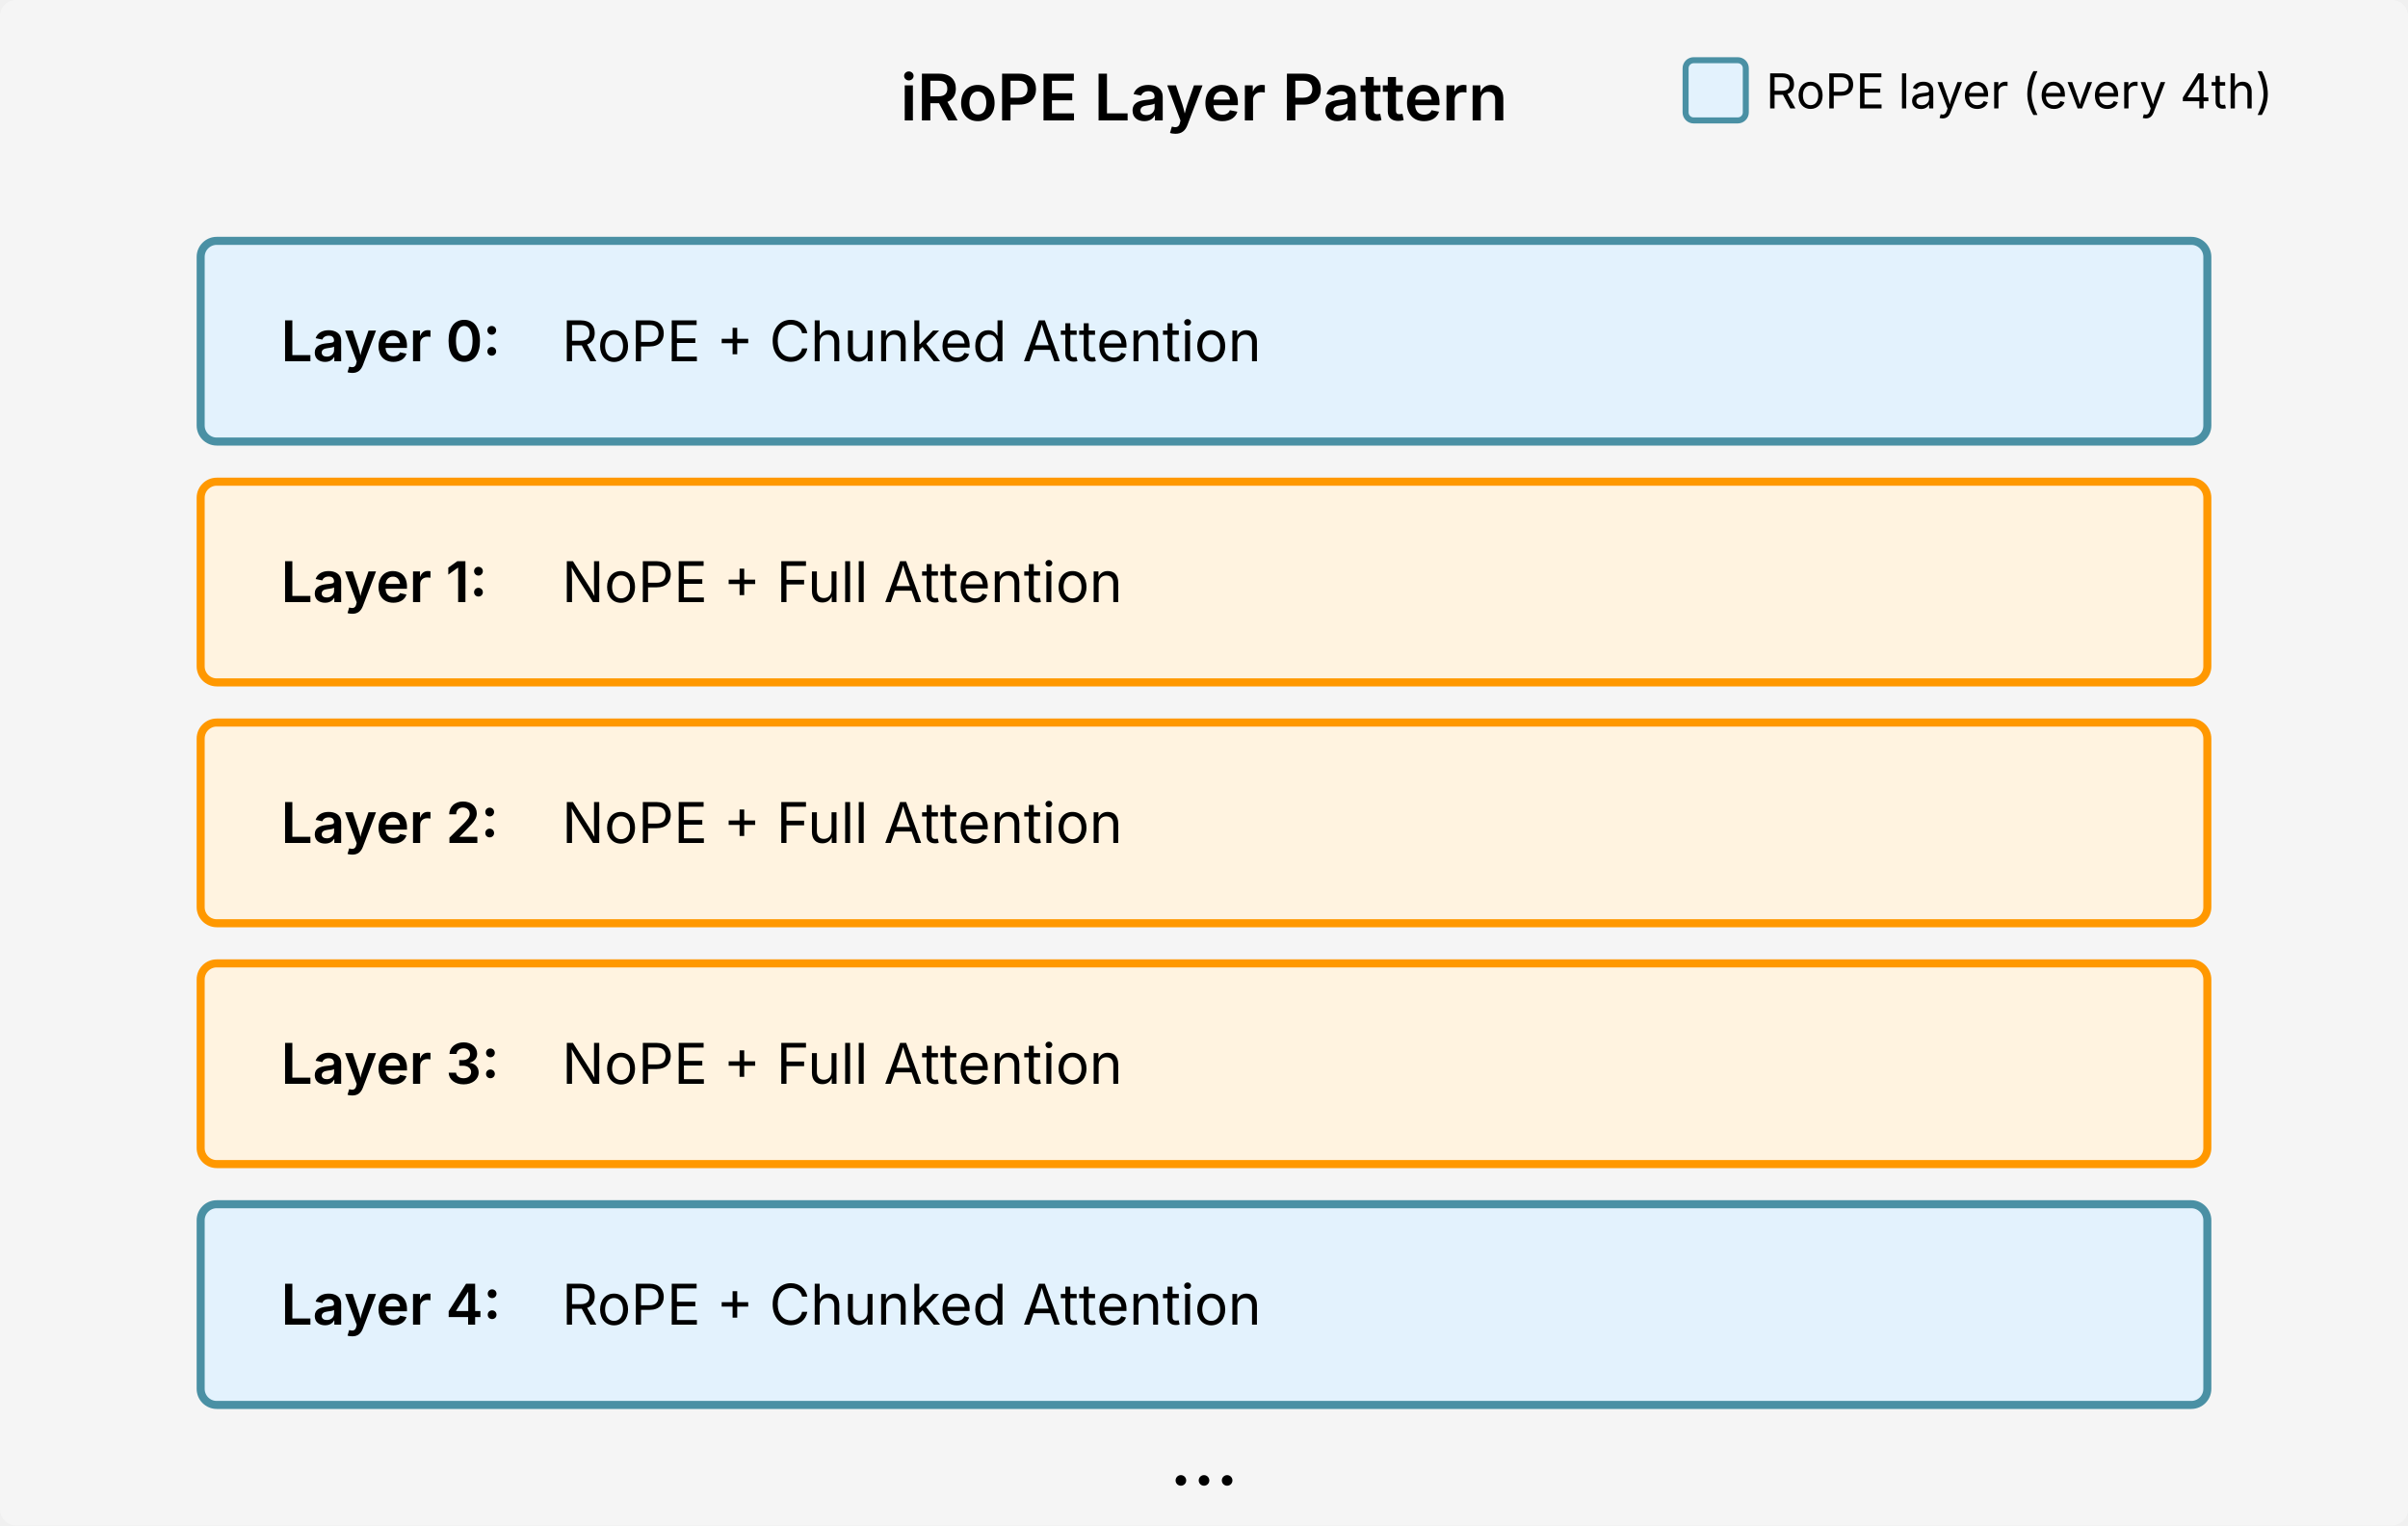
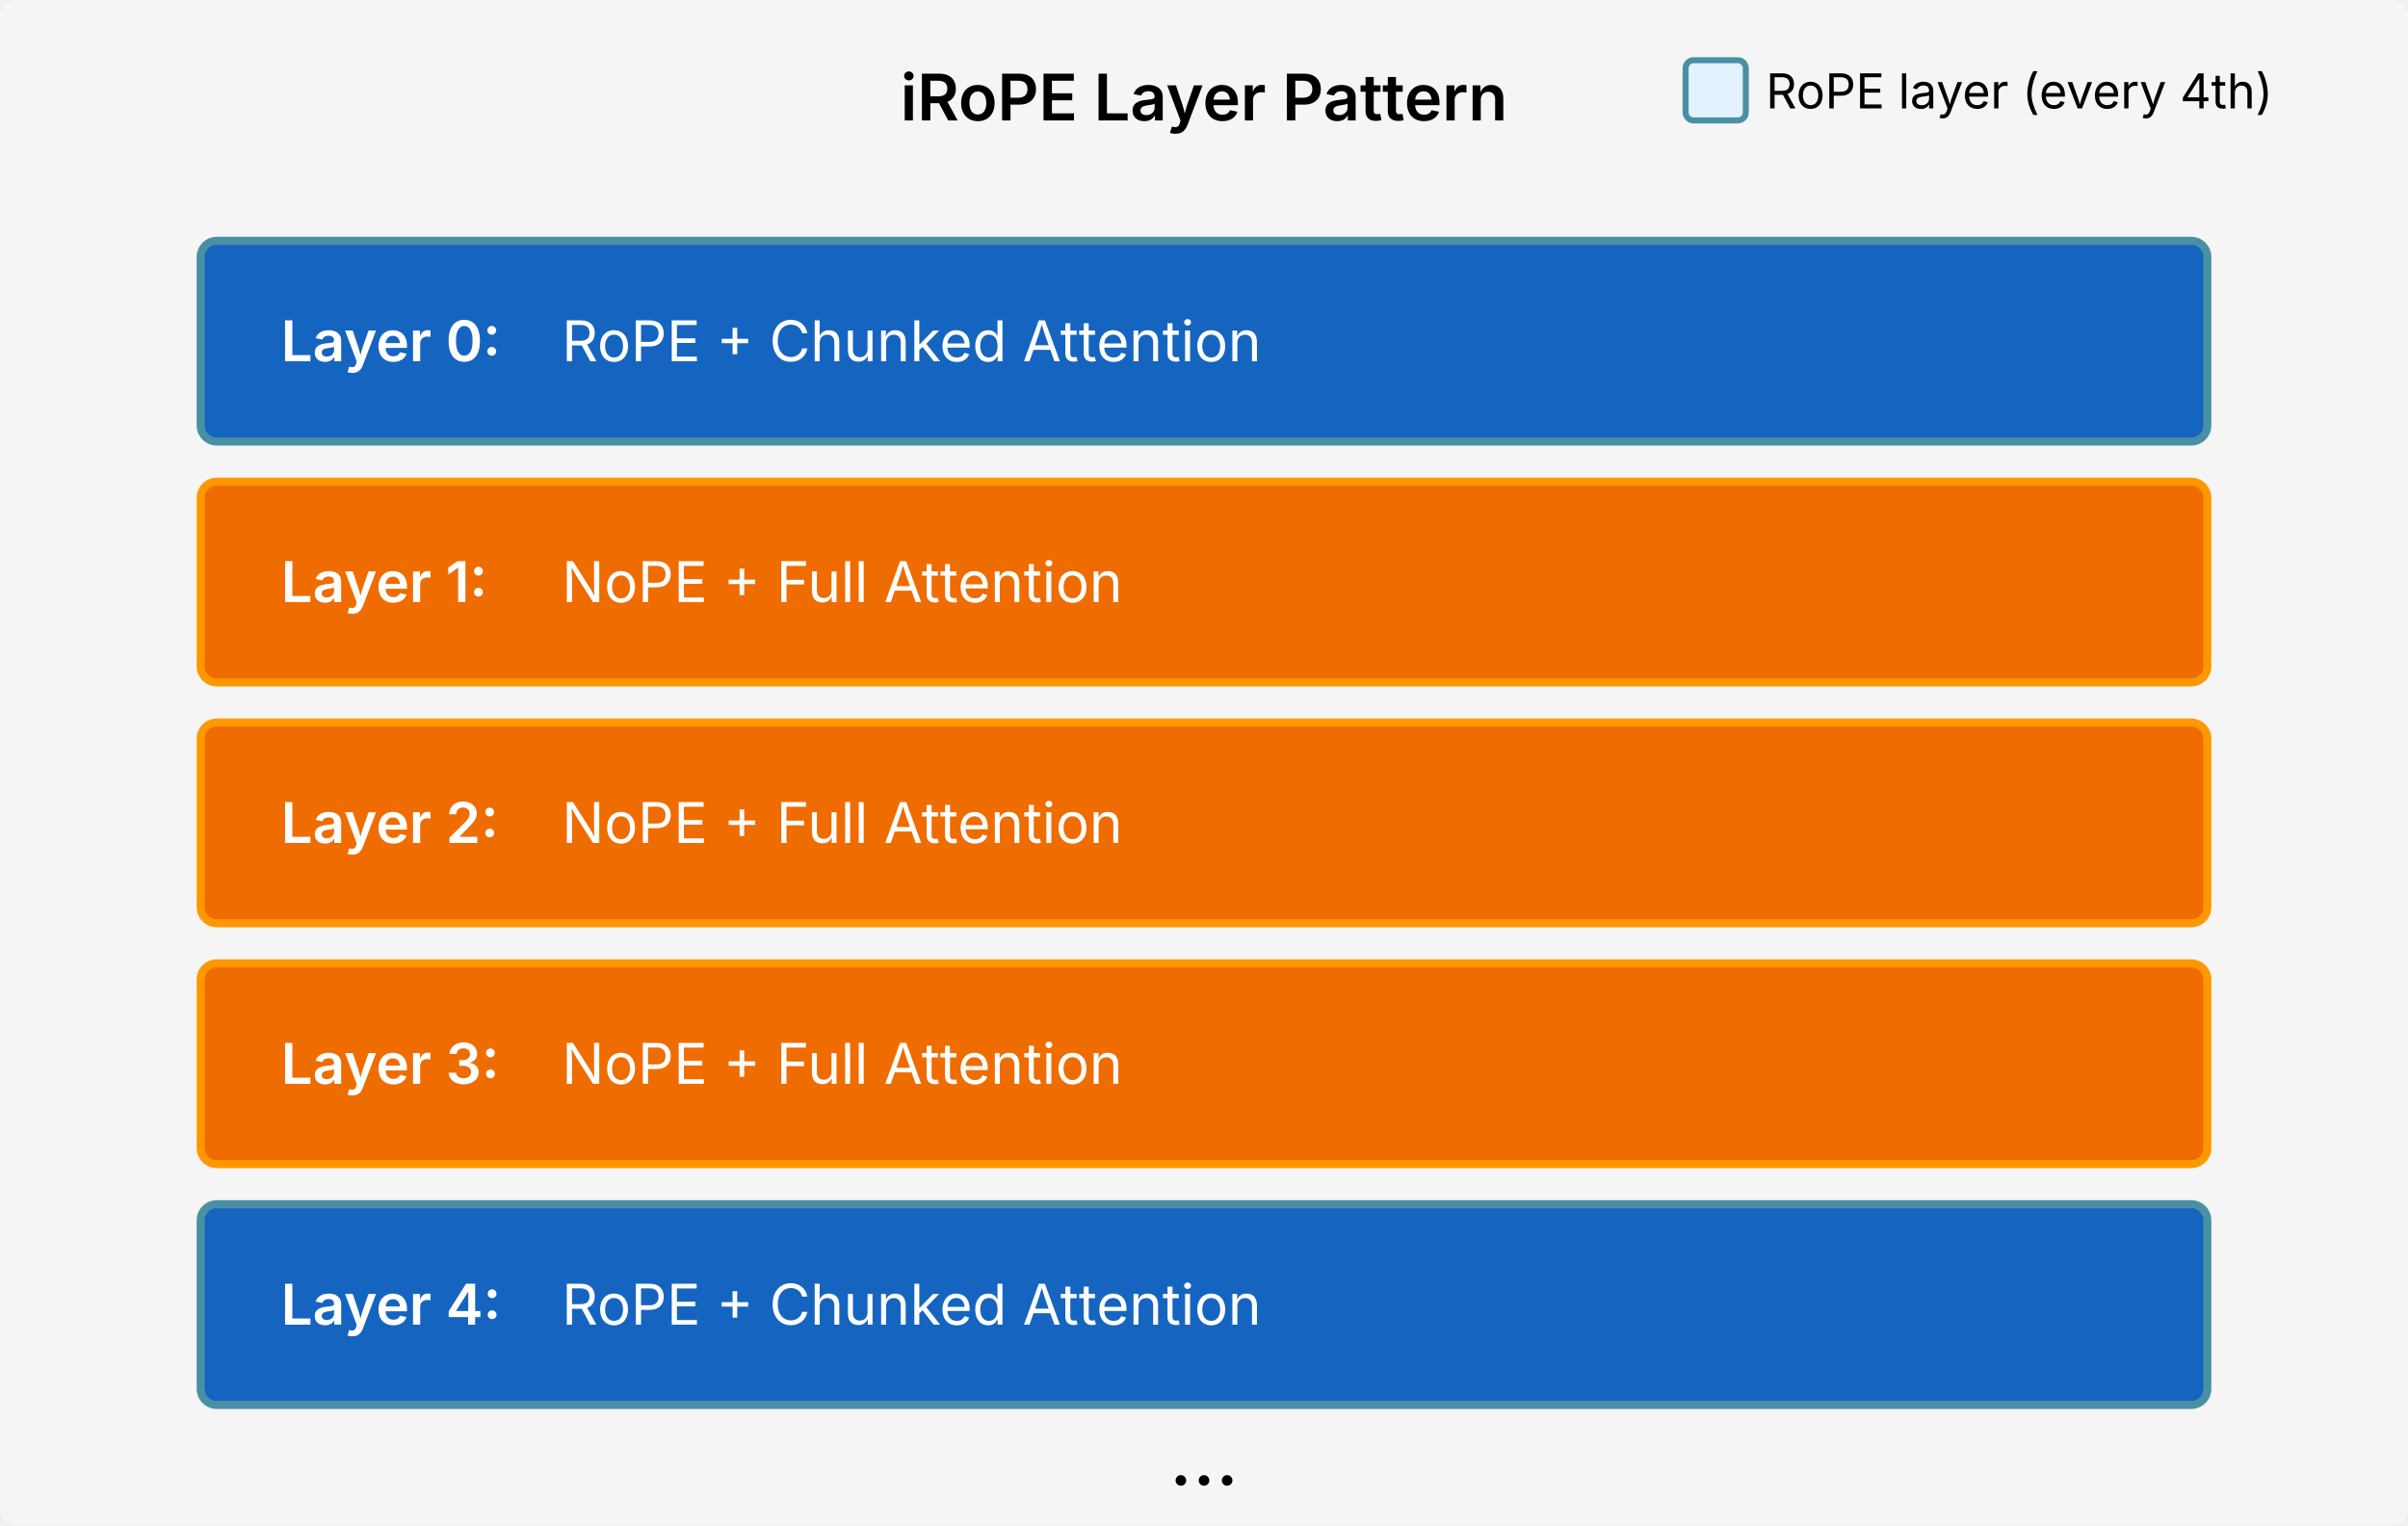
<svg xmlns="http://www.w3.org/2000/svg" viewBox="0 0 600 380" style="max-width: 600px; margin: 20px auto; display: block">
  <style>
    /* Light mode (default) */
    text { fill: #000000; }
    .axis-text { fill: #000000; }
    .label-text { fill: #666666; }
    line[stroke="#333"] { stroke: #333333; }

    .bg-main { fill: #f5f5f5; }

    /* Dark mode */
    @media (prefers-color-scheme: dark) {
      text { fill: #ffffff; }
      .axis-text { fill: #ffffff; }
      .label-text { fill: #cccccc; }
      line[stroke="#333"] { stroke: #cccccc; }

      /* Keep white text white in dark mode (for colored backgrounds) */
      text[fill="#fff"],
      text[fill="#ffffff"],
      text[fill="white"] {
        fill: #ffffff;
      }

      /* Keep colored text readable in dark mode */
      text[fill="#E57373"] { fill: #ef5350; }
      text[fill="#81C784"] { fill: #66bb6a; }
      text[fill="#FFB74D"] { fill: #ffa726; }
      text[fill="#4A90A4"] { fill: #4fc3f7; }
+       text[fill="#1976D2"] { fill: #4fc3f7; }
+       text[fill="#E65100"] { fill: #ffa726; }

      .bg-main { fill: #2d2d2d; }

      /* Darken colored backgrounds for better contrast with white text */
      rect[fill="#E3F2FD"] { fill: #2d5f6f; }
      rect[fill="#FFF3E0"] { fill: #9b6b2e; }
+       rect[fill="#1565C0"] { fill: #1565C0; }
+       rect[fill="#EF6C00"] { fill: #EF6C00; }

      /* Handle #333 text in dark mode */
      text[fill="#333"] { fill: #ffffff; }

      /* Override dark inline text colors */
      text[fill="#000"],
      text[fill="#000000"],
      text[fill="#666"] {
        fill: #ffffff;
      }
    }
  </style>
  <rect width="600" height="380" class="bg-main" rx="4" />
-   <text x="300" y="30" font-family="system-ui, -apple-system, sans-serif" font-size="16" fill="#333" font-weight="600" text-anchor="middle">iRoPE Layer Pattern</text>
+   <text x="300" y="30" font-family="system-ui, -apple-system, sans-serif" font-size="16" font-weight="600" text-anchor="middle">iRoPE Layer Pattern</text>
  <g>
-     <rect x="50" y="60" width="500" height="50" fill="#E3F2FD" stroke="#4A90A4" stroke-width="2" rx="4" />
-     <text x="70" y="90" font-family="system-ui, -apple-system, sans-serif" font-size="14" fill="#333" font-weight="600">Layer 0:</text>
-     <text x="140" y="90" font-family="system-ui, -apple-system, sans-serif" font-size="14" fill="#1976D2">RoPE + Chunked Attention</text>
+     <rect x="50" y="60" width="500" height="50" fill="#1565C0" stroke="#4A90A4" stroke-width="2" rx="4" />
+     <text x="70" y="90" font-family="system-ui, -apple-system, sans-serif" font-size="14" font-weight="600" style="fill: #fff !important">Layer 0:</text>
+     <text x="140" y="90" font-family="system-ui, -apple-system, sans-serif" font-size="14" style="fill: #fff !important">RoPE + Chunked Attention</text>
  </g>
  <g>
-     <rect x="50" y="120" width="500" height="50" fill="#FFF3E0" stroke="#FF9800" stroke-width="2" rx="4" />
-     <text x="70" y="150" font-family="system-ui, -apple-system, sans-serif" font-size="14" fill="#333" font-weight="600">Layer 1:</text>
-     <text x="140" y="150" font-family="system-ui, -apple-system, sans-serif" font-size="14" fill="#E65100">NoPE + Full Attention</text>
+     <rect x="50" y="120" width="500" height="50" fill="#EF6C00" stroke="#FF9800" stroke-width="2" rx="4" />
+     <text x="70" y="150" font-family="system-ui, -apple-system, sans-serif" font-size="14" font-weight="600" style="fill: #fff !important">Layer 1:</text>
+     <text x="140" y="150" font-family="system-ui, -apple-system, sans-serif" font-size="14" style="fill: #fff !important">NoPE + Full Attention</text>
  </g>
  <g>
-     <rect x="50" y="180" width="500" height="50" fill="#FFF3E0" stroke="#FF9800" stroke-width="2" rx="4" />
-     <text x="70" y="210" font-family="system-ui, -apple-system, sans-serif" font-size="14" fill="#333" font-weight="600">Layer 2:</text>
-     <text x="140" y="210" font-family="system-ui, -apple-system, sans-serif" font-size="14" fill="#E65100">NoPE + Full Attention</text>
+     <rect x="50" y="180" width="500" height="50" fill="#EF6C00" stroke="#FF9800" stroke-width="2" rx="4" />
+     <text x="70" y="210" font-family="system-ui, -apple-system, sans-serif" font-size="14" font-weight="600" style="fill: #fff !important">Layer 2:</text>
+     <text x="140" y="210" font-family="system-ui, -apple-system, sans-serif" font-size="14" style="fill: #fff !important">NoPE + Full Attention</text>
  </g>
  <g>
-     <rect x="50" y="240" width="500" height="50" fill="#FFF3E0" stroke="#FF9800" stroke-width="2" rx="4" />
-     <text x="70" y="270" font-family="system-ui, -apple-system, sans-serif" font-size="14" fill="#333" font-weight="600">Layer 3:</text>
-     <text x="140" y="270" font-family="system-ui, -apple-system, sans-serif" font-size="14" fill="#E65100">NoPE + Full Attention</text>
+     <rect x="50" y="240" width="500" height="50" fill="#EF6C00" stroke="#FF9800" stroke-width="2" rx="4" />
+     <text x="70" y="270" font-family="system-ui, -apple-system, sans-serif" font-size="14" font-weight="600" style="fill: #fff !important">Layer 3:</text>
+     <text x="140" y="270" font-family="system-ui, -apple-system, sans-serif" font-size="14" style="fill: #fff !important">NoPE + Full Attention</text>
  </g>
  <g>
-     <rect x="50" y="300" width="500" height="50" fill="#E3F2FD" stroke="#4A90A4" stroke-width="2" rx="4" />
-     <text x="70" y="330" font-family="system-ui, -apple-system, sans-serif" font-size="14" fill="#333" font-weight="600">Layer 4:</text>
-     <text x="140" y="330" font-family="system-ui, -apple-system, sans-serif" font-size="14" fill="#1976D2">RoPE + Chunked Attention</text>
+     <rect x="50" y="300" width="500" height="50" fill="#1565C0" stroke="#4A90A4" stroke-width="2" rx="4" />
+     <text x="70" y="330" font-family="system-ui, -apple-system, sans-serif" font-size="14" font-weight="600" style="fill: #fff !important">Layer 4:</text>
+     <text x="140" y="330" font-family="system-ui, -apple-system, sans-serif" font-size="14" style="fill: #fff !important">RoPE + Chunked Attention</text>
  </g>
-   <text x="300" y="370" font-family="system-ui, -apple-system, sans-serif" font-size="20" fill="#666" text-anchor="middle">...</text>
+   <text x="300" y="370" font-family="system-ui, -apple-system, sans-serif" font-size="20" text-anchor="middle">...</text>
  <g>
    <rect x="420" y="15" width="15" height="15" fill="#E3F2FD" stroke="#4A90A4" stroke-width="1.5" rx="2" />
-     <text x="440" y="27" font-family="system-ui, -apple-system, sans-serif" font-size="12" fill="#333">RoPE layer (every 4th)</text>
+     <text x="440" y="27" font-family="system-ui, -apple-system, sans-serif" font-size="12">RoPE layer (every 4th)</text>
  </g>
</svg>
